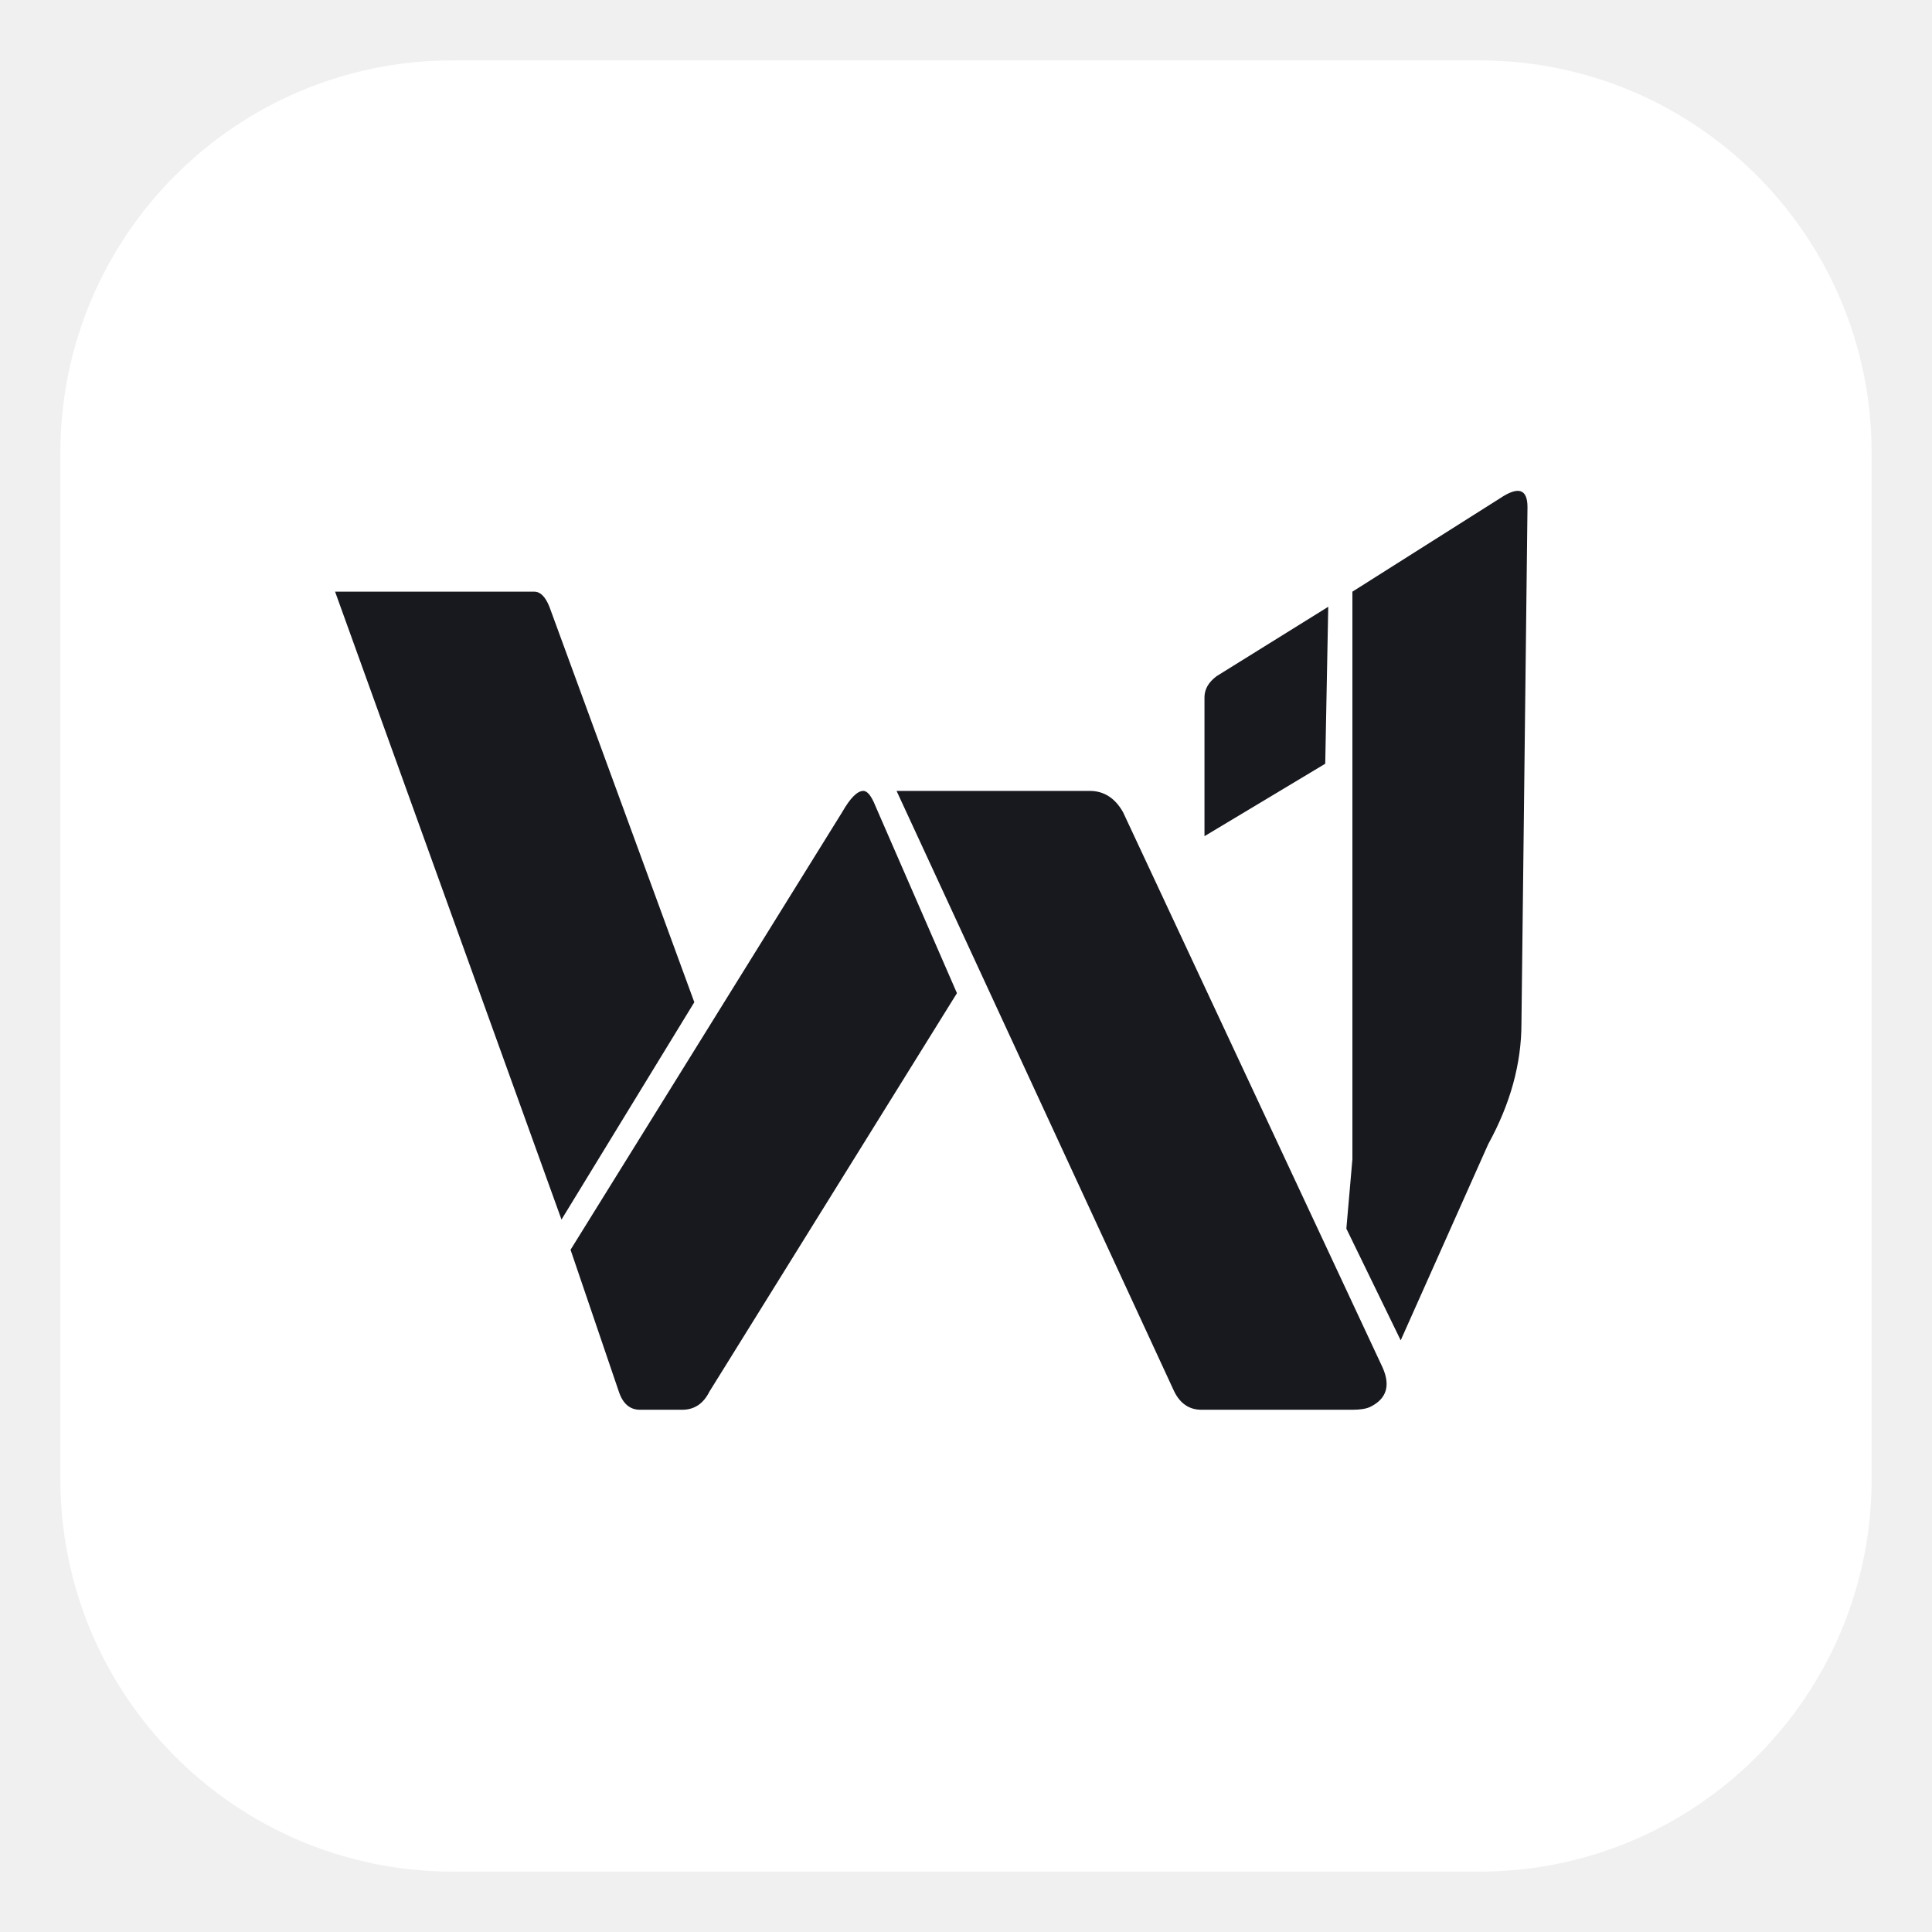
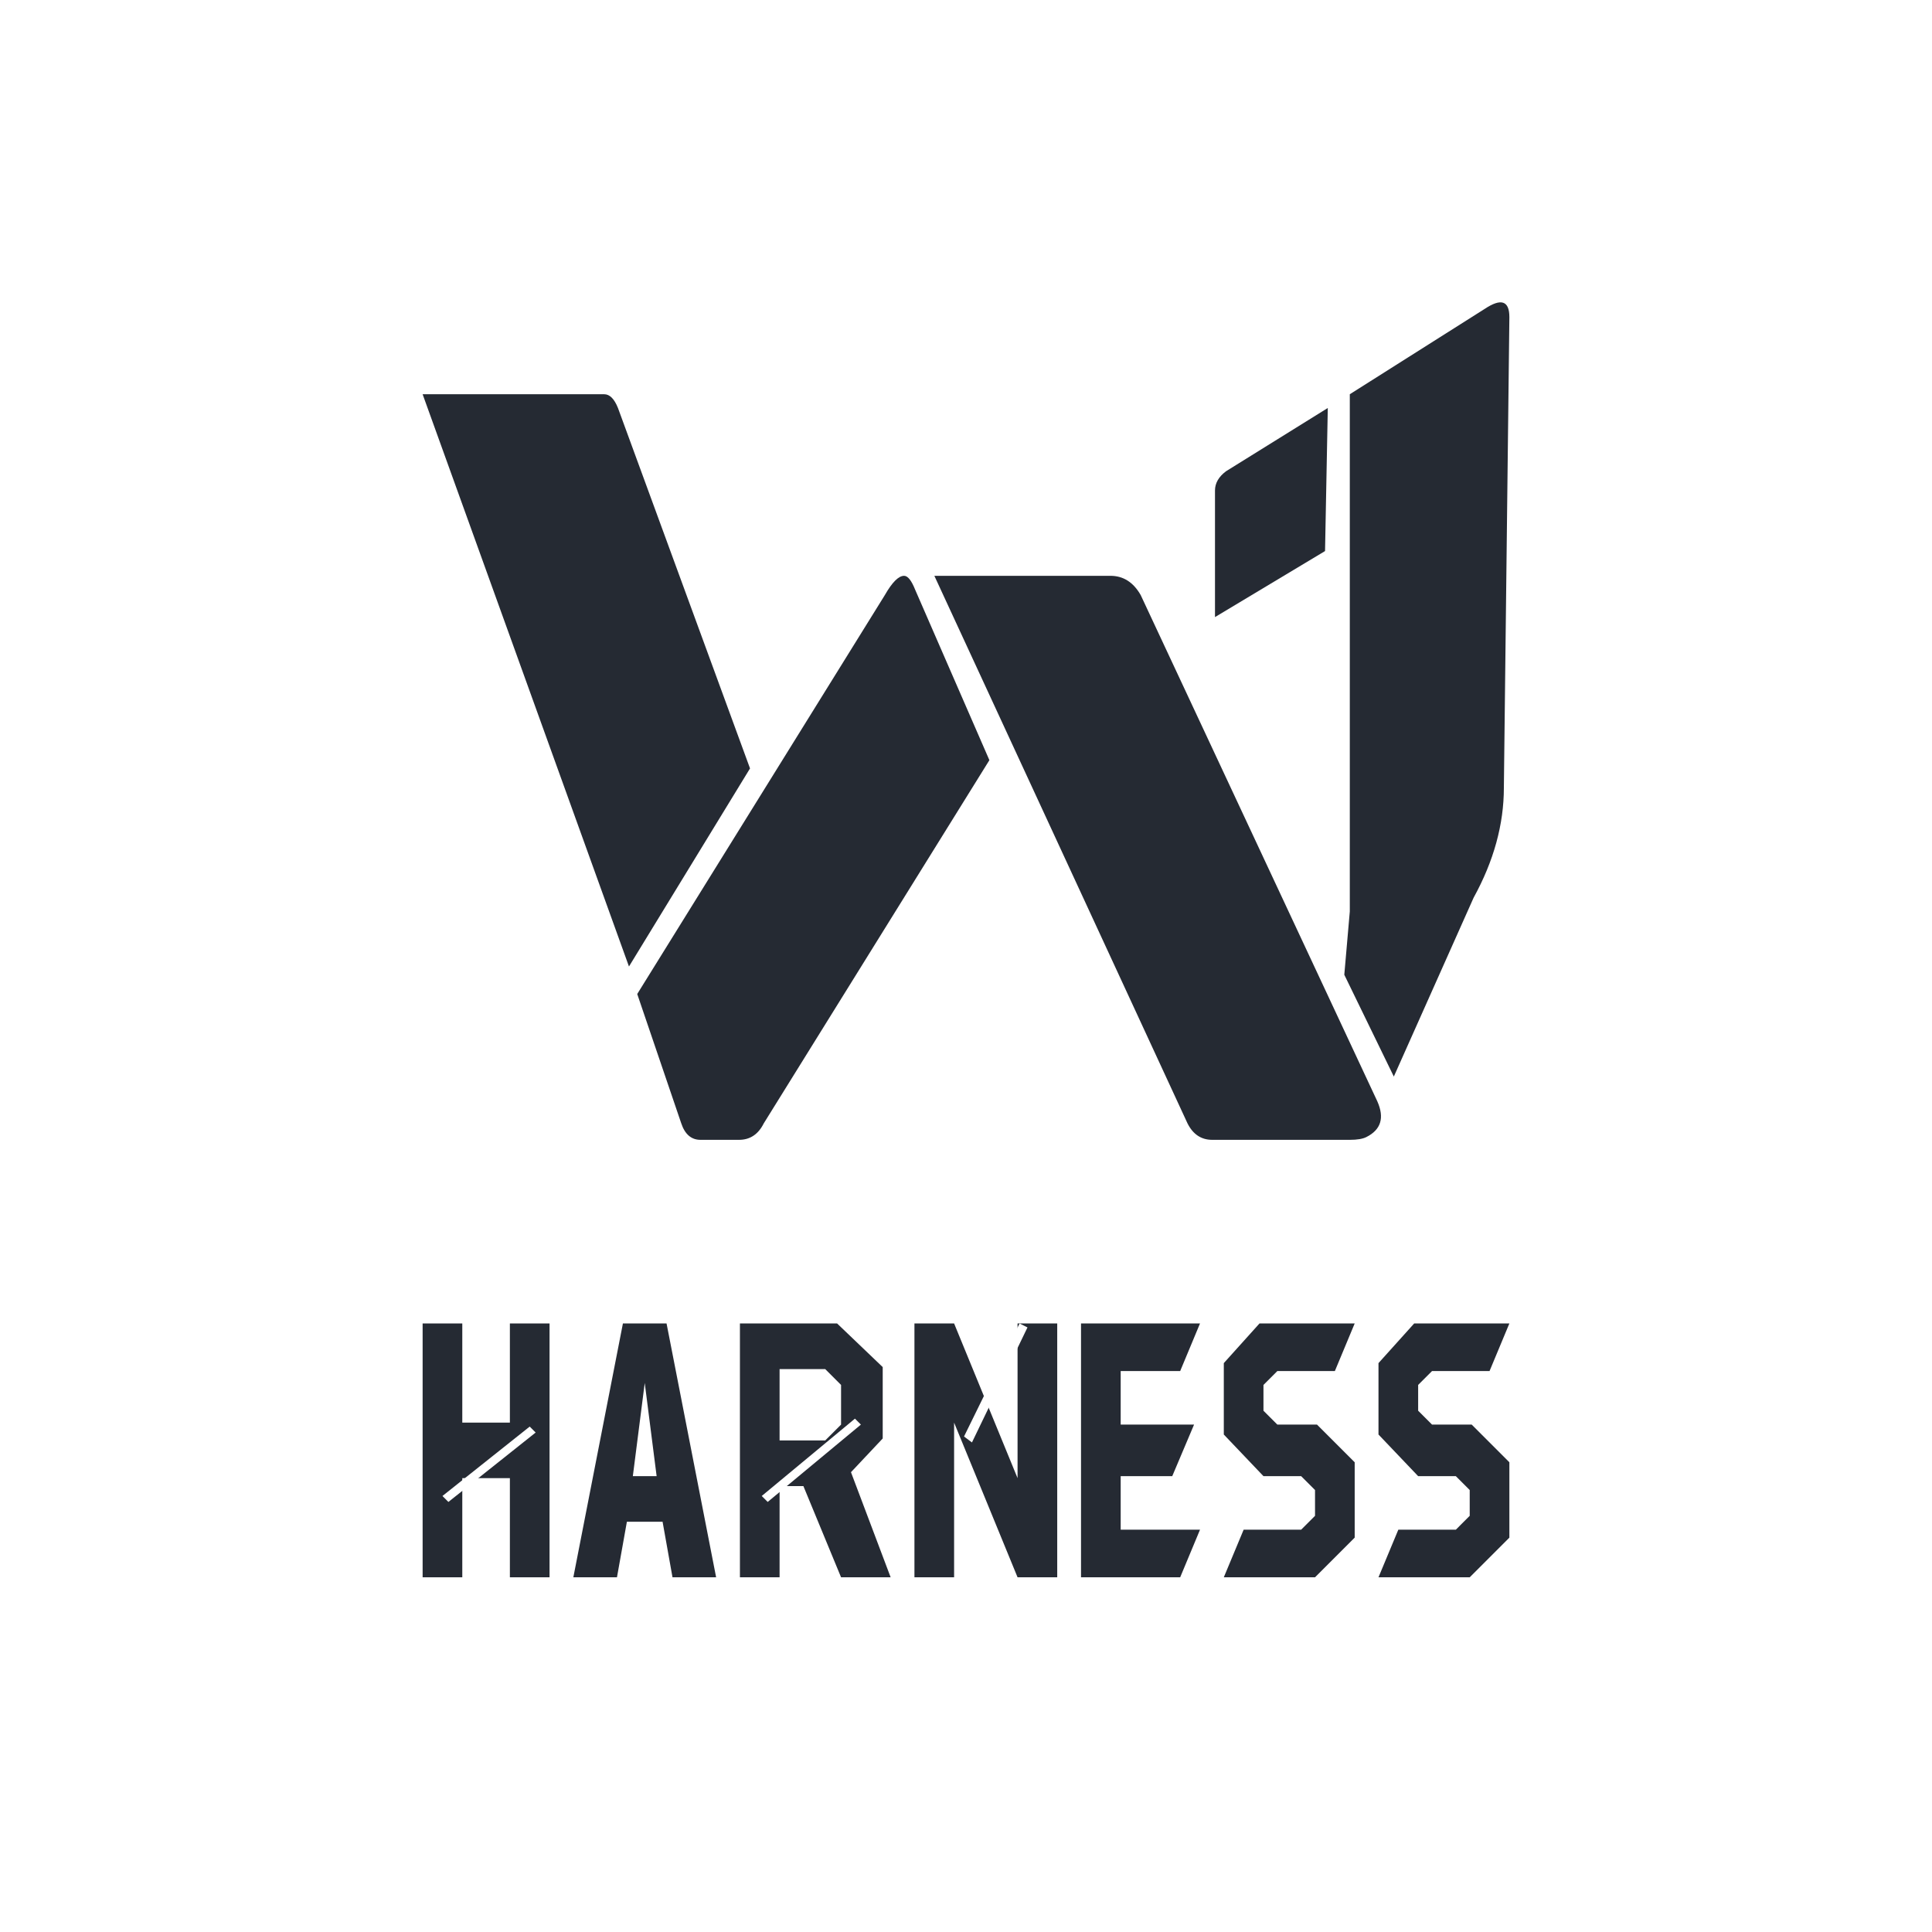
- <svg xmlns="http://www.w3.org/2000/svg" viewBox="0 0 512 512">
-   <rect x="16" y="16" width="480" height="480" rx="104" fill="#FFFFFF" />
-   <g fill="#17191F" transform="translate(51.2 51.2) scale(.8)">
-     <g transform="translate(-692 -585)">
-       <path d="M739 717H805Q808 717 810 722L858 853L814 925Z" />
-       <path d="M914 783Q916 783 918 788L945 850L863 982Q860 988 854 988H840Q835 988 833 982L817 935L907 790Q911 783 914 783Z" />
-       <path d="M925 783H989Q996 783 1000 790L1086 974Q1090 983 1082 987Q1080 988 1076 988H1026Q1020 988 1017 982Z" />
-       <path d="M1027 752Q1027 748 1031 745L1068 722L1067 774L1027 798Z" />
-       <path d="M1076 717L1125 686Q1134 680 1134 689L1132 860Q1132 880 1121 900L1092 965L1074 928L1076 905Z" />
+ <svg xmlns="http://www.w3.org/2000/svg" width="1024" height="1024" viewBox="0 0 1024 1024" color="#252A33" fill="currentColor" role="img">
+   <rect width="1024" height="1024" fill="#FFFFFF" />
+   <g transform="translate(224 155) scale(1.458228) translate(-47 -95)">
+     <g fill="currentColor">
+       <g transform="translate(-692 -585)">
+         <path d="M739 717H805Q808 717 810 722L858 853L814 925Z" />
+         <path d="M914 783Q916 783 918 788L945 850L863 982Q860 988 854 988H840Q835 988 833 982L817 935L907 790Q911 783 914 783Z" />
+         <path d="M925 783H989Q996 783 1000 790L1086 974Q1090 983 1082 987Q1080 988 1076 988H1026Q1020 988 1017 982Z" />
+         <path d="M1027 752Q1027 748 1031 745L1068 722L1067 774L1027 798Z" />
+         <path d="M1076 717L1125 686Q1134 680 1134 689L1132 860Q1132 880 1121 900L1092 965L1074 928L1076 905Z" />
+       </g>
+     </g>
+   </g>
+   <g transform="translate(224 701.4599) scale(1.051095) translate(0 0)">
+     <defs>
+       <mask id="harness-light-s-word-harness-cuts" maskUnits="userSpaceOnUse" x="-1" y="-1" width="550" height="130">
+         <rect x="-1" y="-1" width="550" height="130" fill="white" />
+         <path d="M10 87L54 52L57 55L13 90Z M171 87L218 48L221 51L174 90Z M273 57L301 0L305 2L277 60Z" fill="black" />
+       </mask>
+     </defs>
+     <g mask="url(#harness-light-s-word-harness-cuts)">
+       <path d="M0 0H20V50H44V0H64V128H44V78H20V128H0Z" />
+       <path fill-rule="evenodd" transform="translate(76 0)" d="M0 128L25 0H47L72 128H50L45 100H27L22 128ZM36 30L30 77H42Z" />
+       <path fill-rule="evenodd" transform="translate(160 0)" d="M0 0H49L72 22V58L56 75L76 128H51L32 82H20V128H0ZM20 23V59H43L51 51V31L43 23Z" />
+       <path transform="translate(248 0)" d="M0 128V0H20L52 78V0H72V128H52L20 50V128Z" />
+       <path transform="translate(332 0)" d="M0 0H60L50 24H20V51H57L46 77H20V104H60L50 128H0Z" />
+       <path transform="translate(404 0)" d="M18 0H66L56 24H27L20 31V44L27 51H47L66 70V108L46 128H0L10 104H39L46 97V84L39 77H20L0 56V20Z" />
+       <path transform="translate(482 0)" d="M18 0H66L56 24H27L20 31V44L27 51H47L66 70V108L46 128H0L10 104H39L46 97V84L39 77H20L0 56V20Z" />
    </g>
  </g>
</svg>
